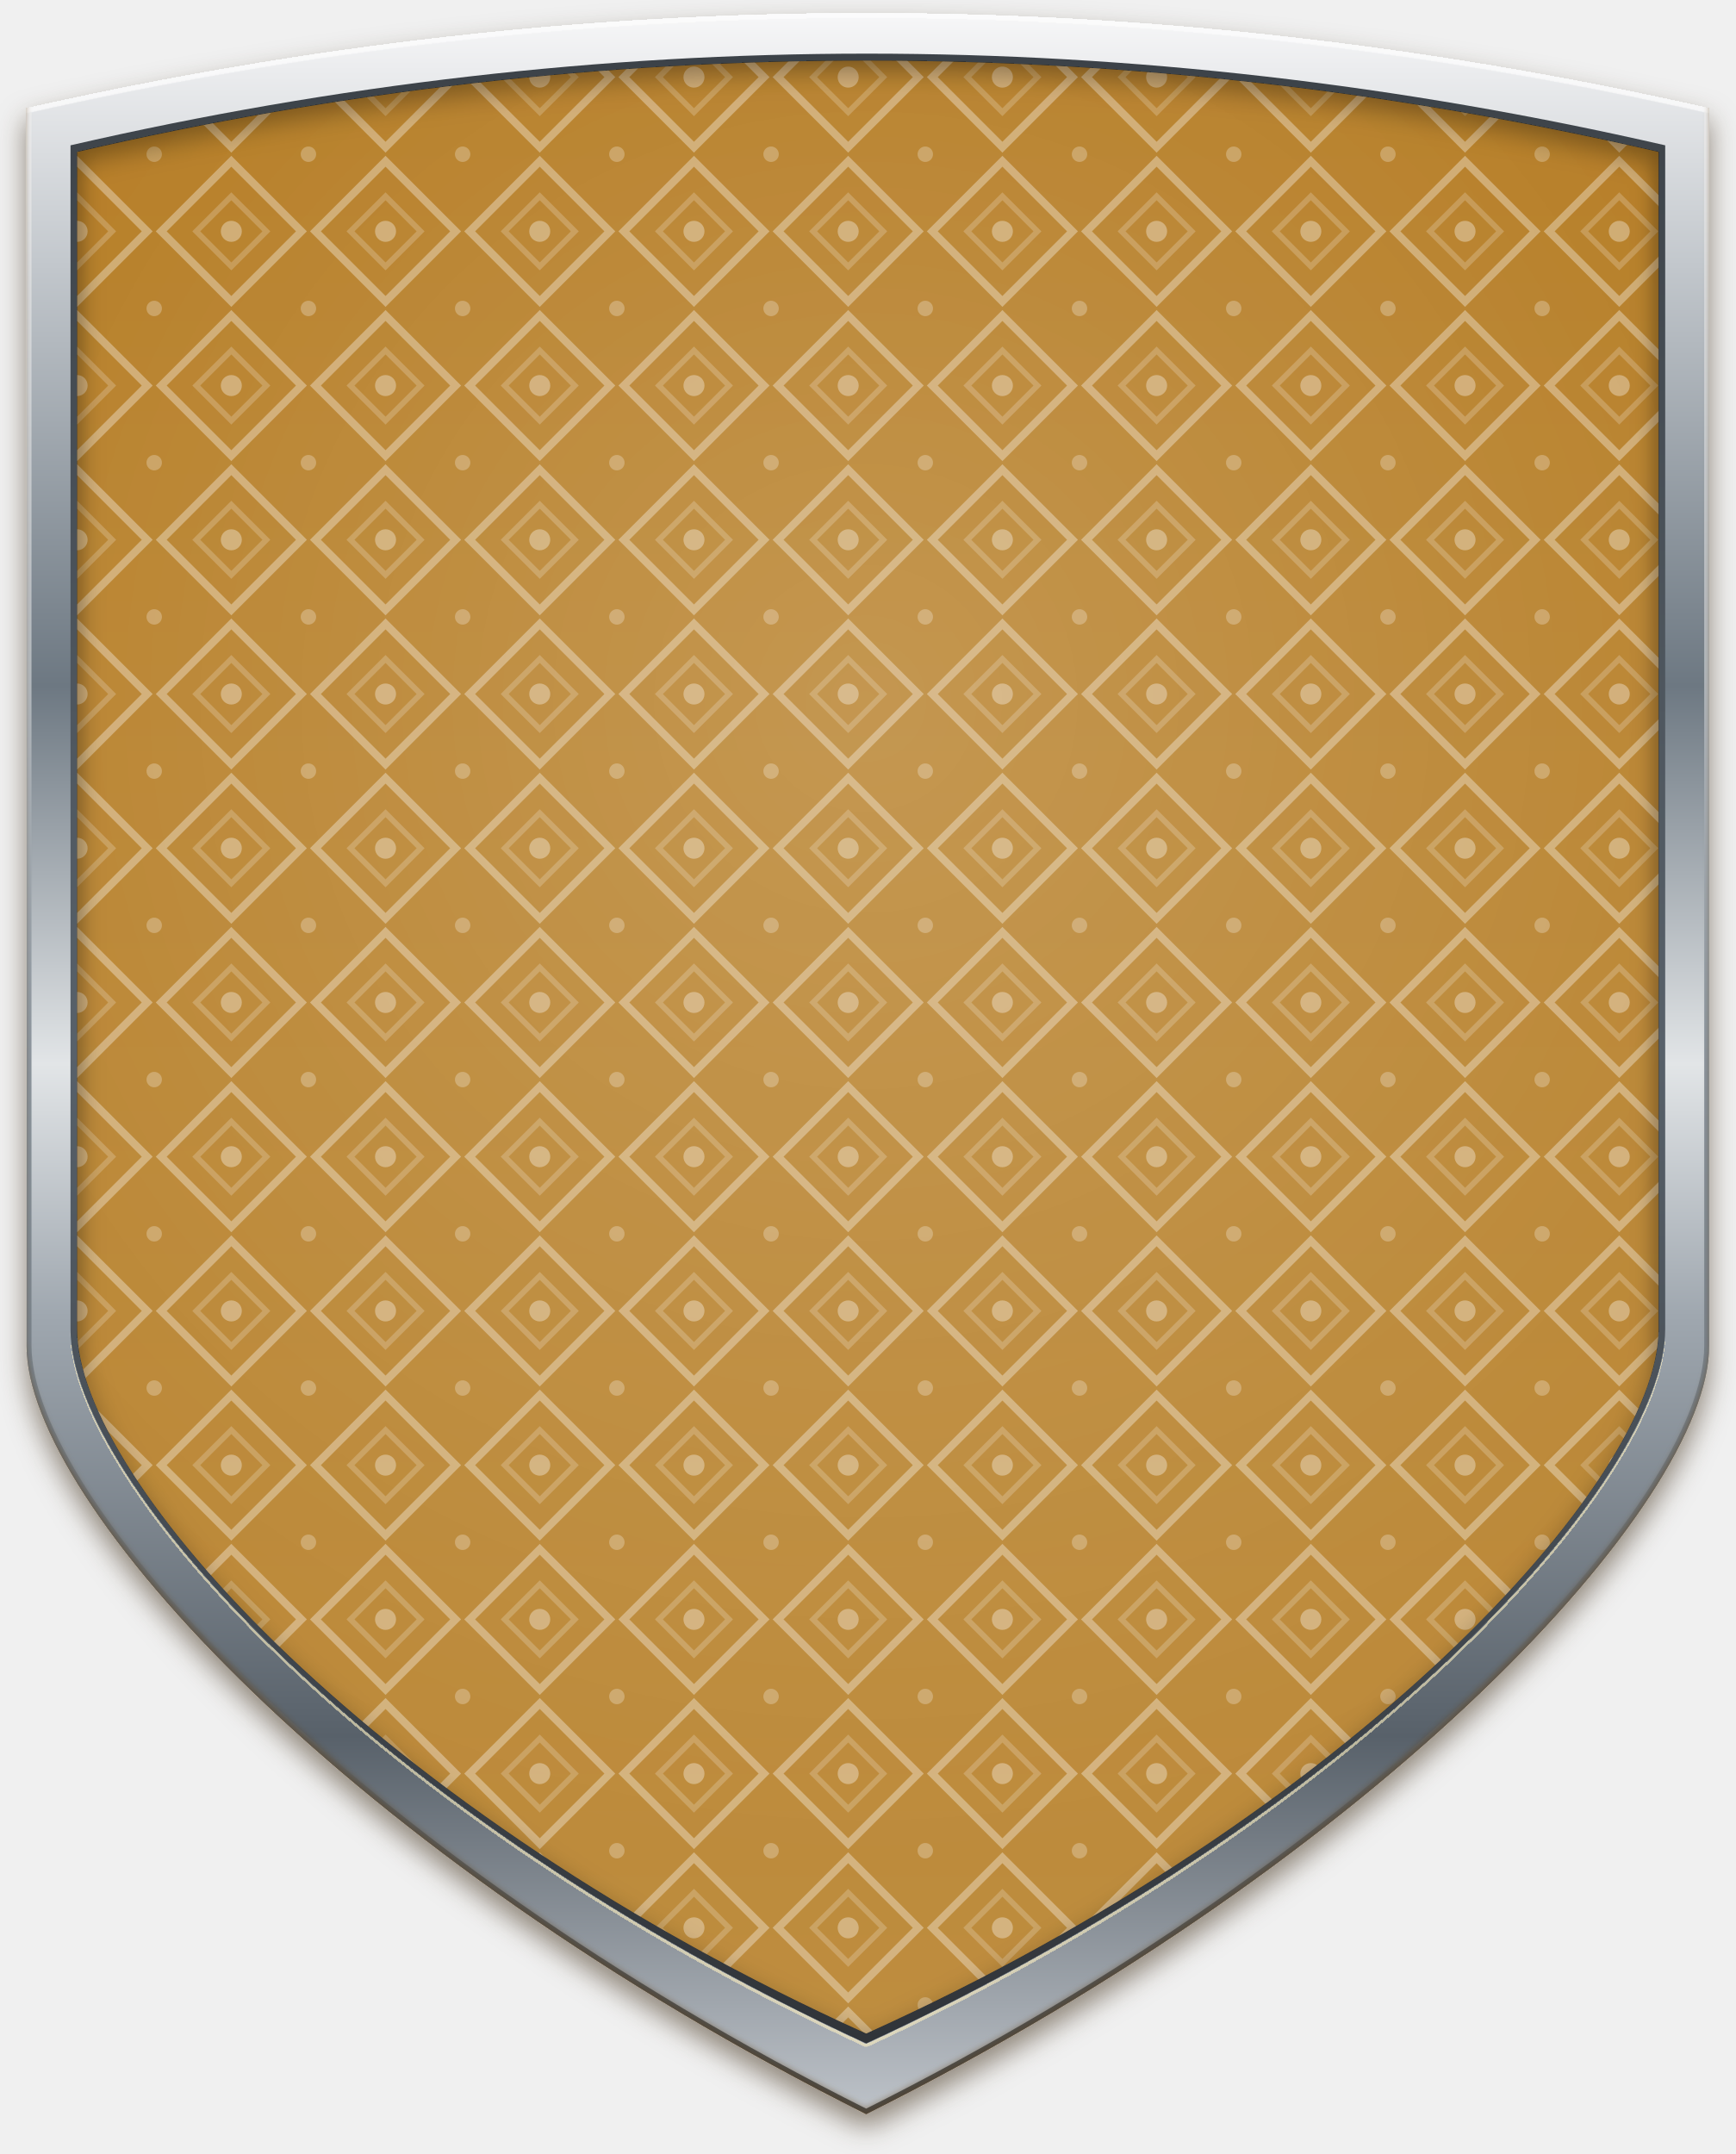
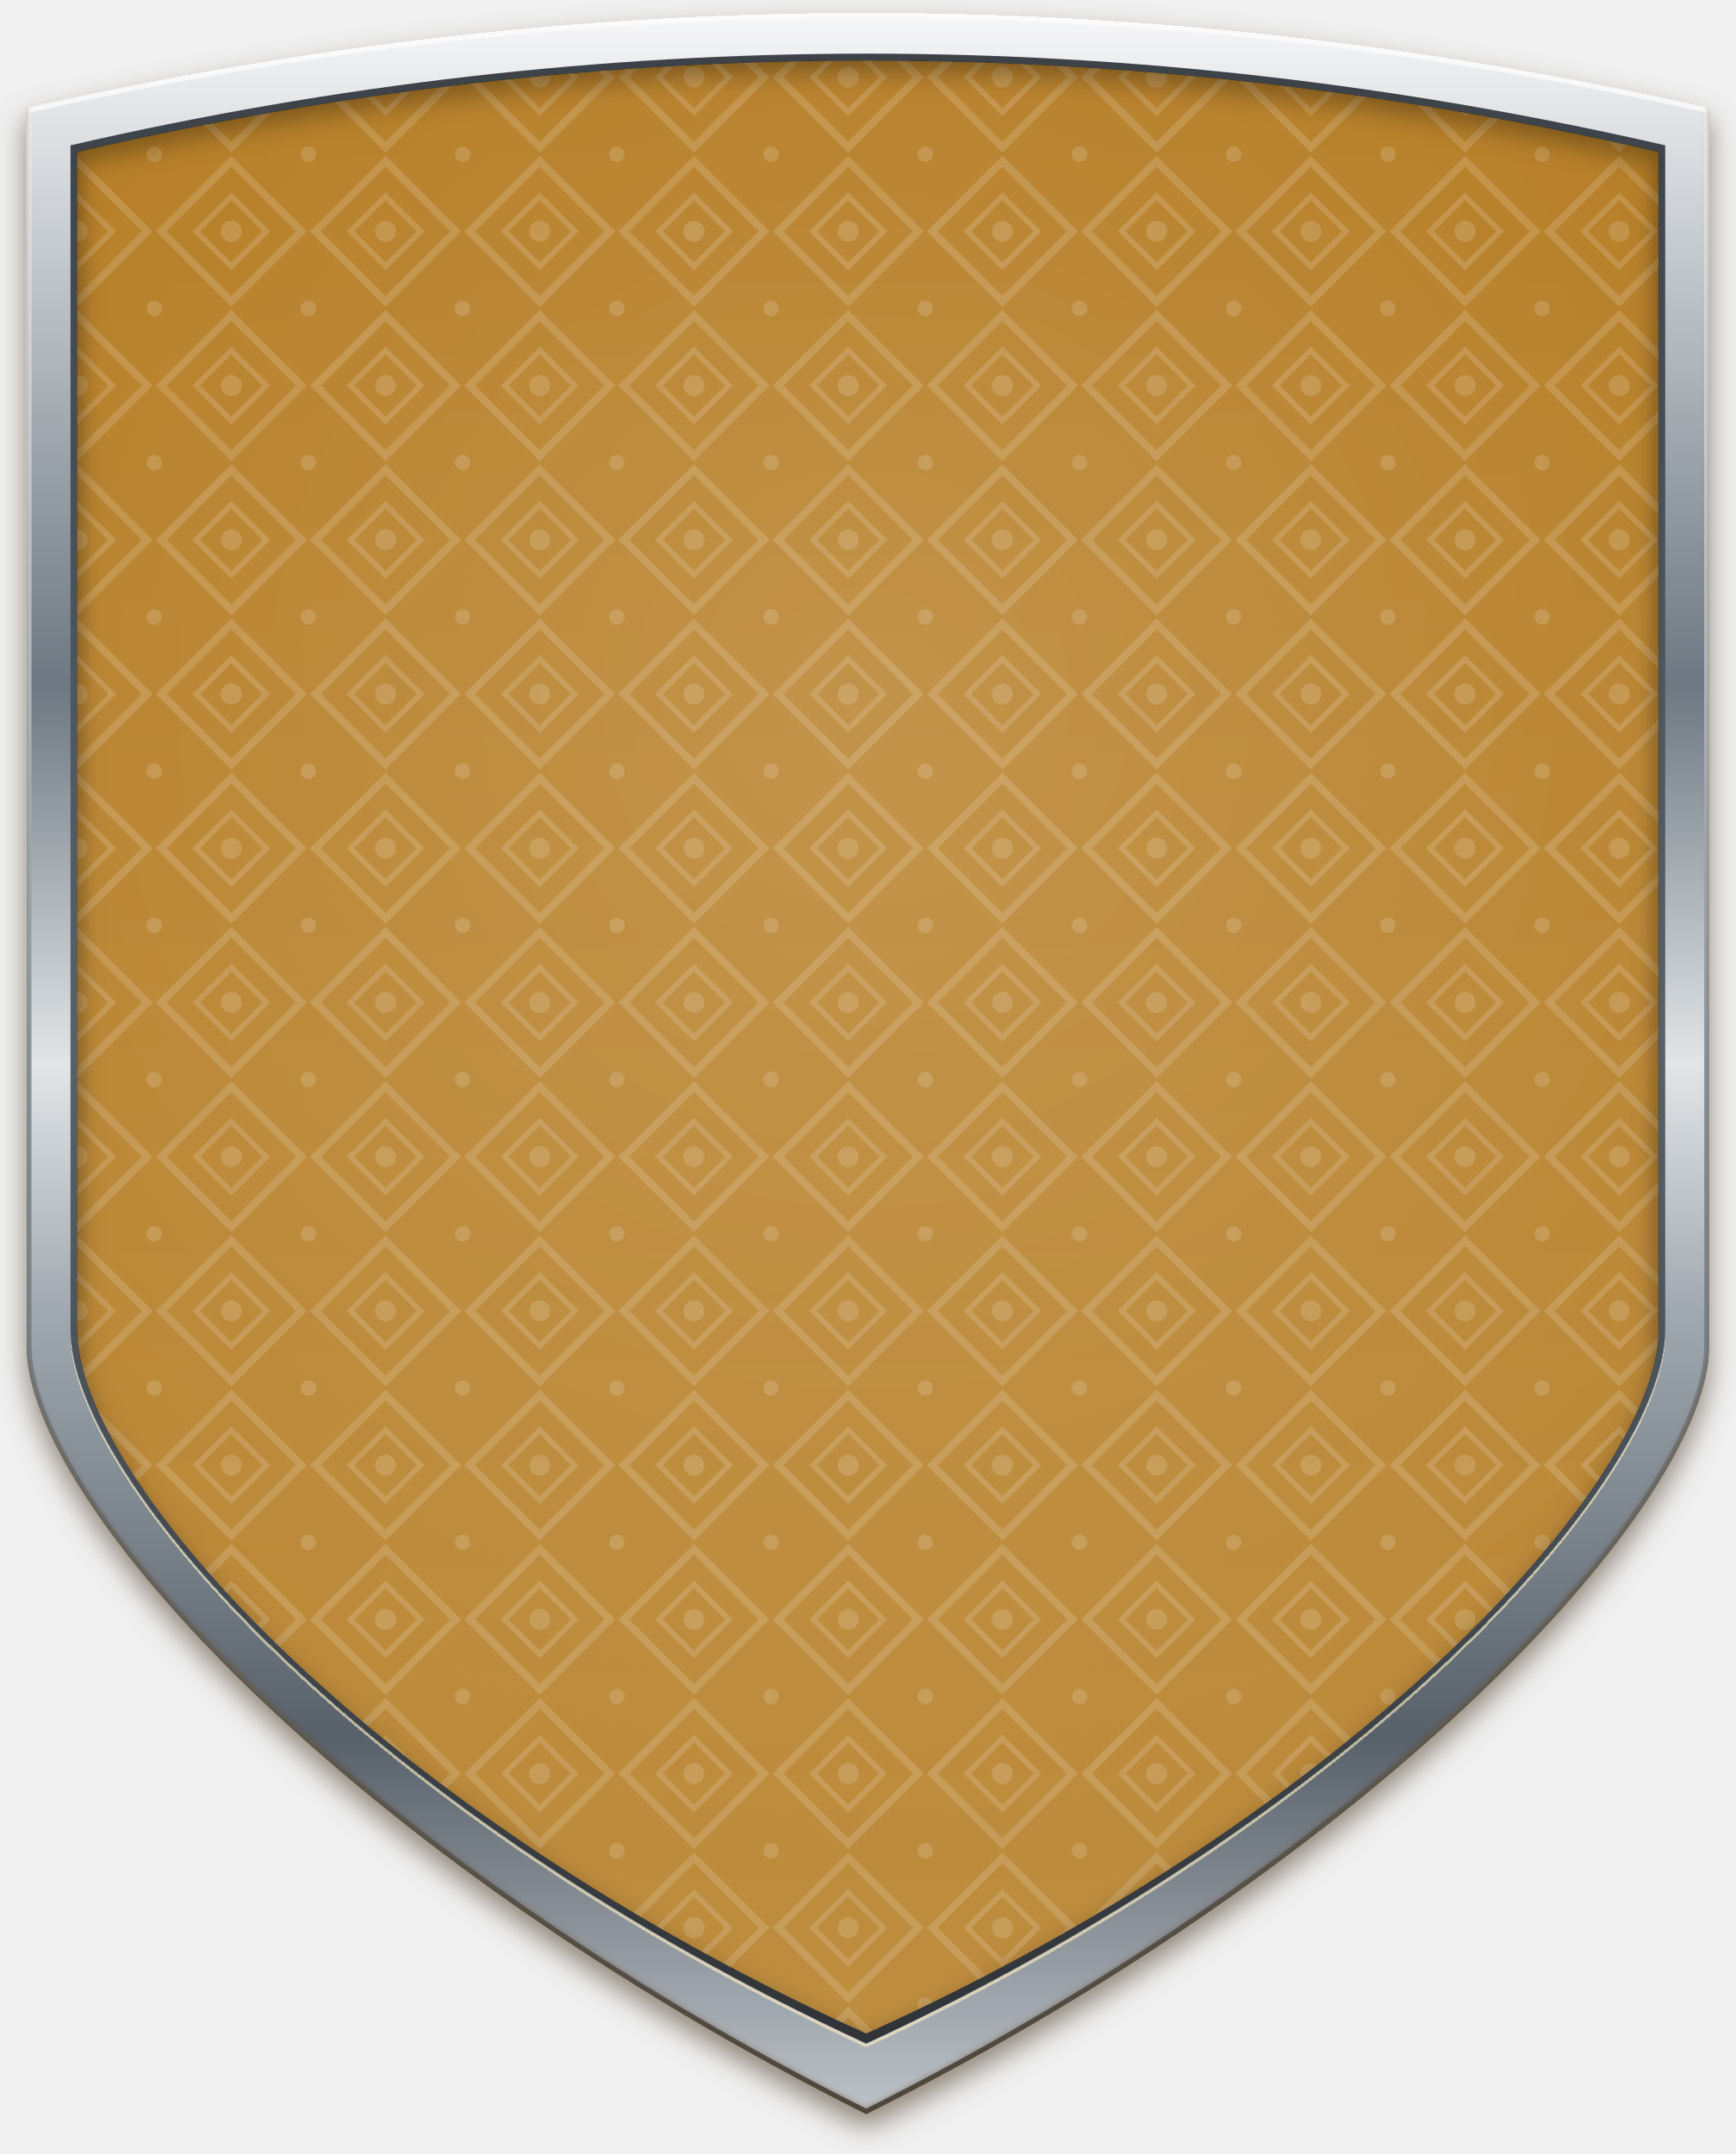
<svg xmlns="http://www.w3.org/2000/svg" xmlns:xlink="http://www.w3.org/1999/xlink" preserveAspectRatio="none" overflow="visible" style="display: block;" width="495.17" height="614.452" viewBox="0 0 495.17 614.452" fill="none">
  <g id="Shield">
    <g id="Shield Â· gold border" filter="url(#filter0_dii_0_4)">
      <use xlink:href="#stroke0_0_4" fill="url(#paint0_linear_0_4)" />
      <mask id="stroke1_0_4" fill="white">
        <use xlink:href="#stroke0_0_4" />
      </mask>
      <path d="M7.566 30.937C167.256 -5.268 327.268 -5.268 487.603 30.937V383.934C487.603 428.543 394.505 529.399 247.1 603.102C99.695 529.399 7.566 428.543 7.566 383.934V30.937Z" stroke-width="2.837" stroke="url(#paint1_linear_0_4)" mask="url(#stroke1_0_4)" />
    </g>
    <g id="Shield Â· inner line" filter="url(#filter1_d_0_4)">
      <path d="M20.117 41.453C171.446 6.585 323.091 6.585 475.051 41.453V379.107C475.051 422.615 386.902 518.33 247.111 582.929C107.321 518.33 20.117 422.615 20.117 379.107V41.453Z" fill="url(#paint2_linear_0_4)" />
    </g>
    <g id="Shield Â· photo area (add image fill)" filter="url(#filter2_i_0_4)">
      <path d="M22.009 43.345C172.077 8.602 322.461 8.602 473.159 43.345V379.107C473.159 422.615 385.767 517.574 247.111 580.092C108.455 517.574 22.009 422.615 22.009 379.107V43.345Z" fill="url(#paint3_linear_0_4)" />
      <path d="M22.009 43.345C172.077 8.602 322.461 8.602 473.159 43.345V379.107C473.159 422.615 385.767 517.574 247.111 580.092C108.455 517.574 22.009 422.615 22.009 379.107V43.345Z" fill="url(#vrJaali)" />
      <path d="M22.009 43.345C172.077 8.602 322.461 8.602 473.159 43.345V379.107C473.159 422.615 385.767 517.574 247.111 580.092C108.455 517.574 22.009 422.615 22.009 379.107V43.345Z" fill="url(#vrGlow)" />
    </g>
  </g>
  <defs>
    <pattern id="vrJaali" width="44" height="44" patternUnits="userSpaceOnUse">
-       <path d="M22 2 42 22 22 42 2 22Z" fill="none" stroke="#FFFFFF" stroke-opacity=".34" stroke-width="2.2" />
-       <path d="M22 12 32 22 22 32 12 22Z" fill="none" stroke="#FFFFFF" stroke-opacity=".2" stroke-width="1.6" />
-       <circle cx="22" cy="22" r="3" fill="#FFFFFF" fill-opacity=".34" />
-       <circle cx="0" cy="0" r="2.2" fill="#FFFFFF" fill-opacity=".26" />
-       <circle cx="44" cy="0" r="2.2" fill="#FFFFFF" fill-opacity=".26" />
-       <circle cx="0" cy="44" r="2.2" fill="#FFFFFF" fill-opacity=".26" />
-       <circle cx="44" cy="44" r="2.2" fill="#FFFFFF" fill-opacity=".26" />
+       <path d="M22 2 42 22 22 42 2 22Z" fill="none" stroke="#FFFFFF" stroke-opacity=".15" stroke-width="2.2" />
+       <path d="M22 12 32 22 22 32 12 22Z" fill="none" stroke="#FFFFFF" stroke-opacity=".15" stroke-width="1.6" />
+       <circle cx="22" cy="22" r="3" fill="#FFFFFF" fill-opacity=".15" />
+       <circle cx="0" cy="0" r="2.2" fill="#FFFFFF" fill-opacity=".15" />
+       <circle cx="44" cy="0" r="2.2" fill="#FFFFFF" fill-opacity=".15" />
+       <circle cx="0" cy="44" r="2.2" fill="#FFFFFF" fill-opacity=".15" />
+       <circle cx="44" cy="44" r="2.2" fill="#FFFFFF" fill-opacity=".15" />
    </pattern>
    <radialGradient id="vrGlow" cx="247" cy="200" r="330" gradientUnits="userSpaceOnUse">
-       <stop stop-color="#FFFFFF" stop-opacity=".18" />
+       <stop stop-color="#FFFFFF" stop-opacity=".15" />
      <stop offset="1" stop-color="#FFFFFF" stop-opacity="0" />
    </radialGradient>
    <filter id="filter0_dii_0_4" x="1.89466e-08" y="0" width="495.17" height="614.452" filterUnits="userSpaceOnUse" color-interpolation-filters="sRGB">
      <feFlood flood-opacity="0" result="BackgroundImageFix" />
      <feColorMatrix in="SourceAlpha" type="matrix" values="0 0 0 0 0 0 0 0 0 0 0 0 0 0 0 0 0 0 127 0" result="hardAlpha" />
      <feOffset dy="3.783" />
      <feGaussianBlur stdDeviation="3.783" />
      <feComposite in2="hardAlpha" operator="out" />
      <feColorMatrix type="matrix" values="0 0 0 0 0.18 0 0 0 0 0.11 0 0 0 0 0.016 0 0 0 0.5 0" />
      <feBlend mode="normal" in2="BackgroundImageFix" result="effect1_dropShadow_0_4" />
      <feBlend mode="normal" in="SourceGraphic" in2="effect1_dropShadow_0_4" result="shape" />
      <feColorMatrix in="SourceAlpha" type="matrix" values="0 0 0 0 0 0 0 0 0 0 0 0 0 0 0 0 0 0 127 0" result="hardAlpha" />
      <feOffset dy="1.419" />
      <feGaussianBlur stdDeviation="0.236" />
      <feComposite in2="hardAlpha" operator="arithmetic" k2="-1" k3="1" />
      <feColorMatrix type="matrix" values="0 0 0 0 1 0 0 0 0 1 0 0 0 0 1 0 0 0 0.55 0" />
      <feBlend mode="normal" in2="shape" result="effect2_innerShadow_0_4" />
      <feColorMatrix in="SourceAlpha" type="matrix" values="0 0 0 0 0 0 0 0 0 0 0 0 0 0 0 0 0 0 127 0" result="hardAlpha" />
      <feOffset dy="-1.892" />
      <feGaussianBlur stdDeviation="0.946" />
      <feComposite in2="hardAlpha" operator="arithmetic" k2="-1" k3="1" />
      <feColorMatrix type="matrix" values="0 0 0 0 0.353 0 0 0 0 0.212 0 0 0 0 0.031 0 0 0 0.4 0" />
      <feBlend mode="normal" in2="effect2_innerShadow_0_4" result="effect3_innerShadow_0_4" />
    </filter>
    <filter id="filter1_d_0_4" x="20.117" y="15.302" width="454.934" height="568.573" filterUnits="userSpaceOnUse" color-interpolation-filters="sRGB">
      <feFlood flood-opacity="0" result="BackgroundImageFix" />
      <feColorMatrix in="SourceAlpha" type="matrix" values="0 0 0 0 0 0 0 0 0 0 0 0 0 0 0 0 0 0 127 0" result="hardAlpha" />
      <feOffset dy="0.946" />
      <feComposite in2="hardAlpha" operator="out" />
      <feColorMatrix type="matrix" values="0 0 0 0 1 0 0 0 0 0.945 0 0 0 0 0.761 0 0 0 0.6 0" />
      <feBlend mode="normal" in2="BackgroundImageFix" result="effect1_dropShadow_0_4" />
      <feBlend mode="normal" in="SourceGraphic" in2="effect1_dropShadow_0_4" result="shape" />
    </filter>
    <filter id="filter2_i_0_4" x="22.009" y="17.288" width="451.151" height="565.641" filterUnits="userSpaceOnUse" color-interpolation-filters="sRGB">
      <feFlood flood-opacity="0" result="BackgroundImageFix" />
      <feBlend mode="normal" in="SourceGraphic" in2="BackgroundImageFix" result="shape" />
      <feColorMatrix in="SourceAlpha" type="matrix" values="0 0 0 0 0 0 0 0 0 0 0 0 0 0 0 0 0 0 127 0" result="hardAlpha" />
      <feOffset dy="2.837" />
      <feGaussianBlur stdDeviation="3.783" />
      <feComposite in2="hardAlpha" operator="arithmetic" k2="-1" k3="1" />
      <feColorMatrix type="matrix" values="0 0 0 0 0 0 0 0 0 0 0 0 0 0 0 0 0 0 0.35 0" />
      <feBlend mode="normal" in2="shape" result="effect1_innerShadow_0_4" />
    </filter>
    <linearGradient id="paint0_linear_0_4" x1="247.585" y1="3.783" x2="247.585" y2="603.102" gradientUnits="userSpaceOnUse">
      <stop stop-color="#F7F7F8" />
      <stop offset="0.12" stop-color="#C2C7CC" />
      <stop offset="0.32" stop-color="#6D7882" />
      <stop offset="0.5" stop-color="#E2E5E7" />
      <stop offset="0.62" stop-color="#9FA7AF" />
      <stop offset="0.82" stop-color="#58616A" />
      <stop offset="1" stop-color="#BEC3C9" />
    </linearGradient>
    <linearGradient id="paint1_linear_0_4" x1="247.585" y1="3.783" x2="247.585" y2="603.102" gradientUnits="userSpaceOnUse">
      <stop stop-color="#F7F7F8" />
      <stop offset="0.5" stop-color="#8B959E" />
      <stop offset="1" stop-color="#474E55" />
    </linearGradient>
    <linearGradient id="paint2_linear_0_4" x1="247.584" y1="15.302" x2="247.584" y2="582.929" gradientUnits="userSpaceOnUse">
      <stop stop-color="#3C4248" />
      <stop offset="0.5" stop-color="#58616A" />
      <stop offset="1" stop-color="#303439" />
    </linearGradient>
    <linearGradient id="paint3_linear_0_4" x1="22.009" y1="17.288" x2="22.009" y2="580.092" gradientUnits="userSpaceOnUse">
      <stop stop-color="#B47A20" />
      <stop offset="1" stop-color="#BE8D3F" />
    </linearGradient>
    <path id="stroke0_0_4" d="M7.566 30.937C167.256 -5.268 327.268 -5.268 487.603 30.937V383.934C487.603 428.543 394.505 529.399 247.1 603.102C99.695 529.399 7.566 428.543 7.566 383.934V30.937Z" />
  </defs>
</svg>
